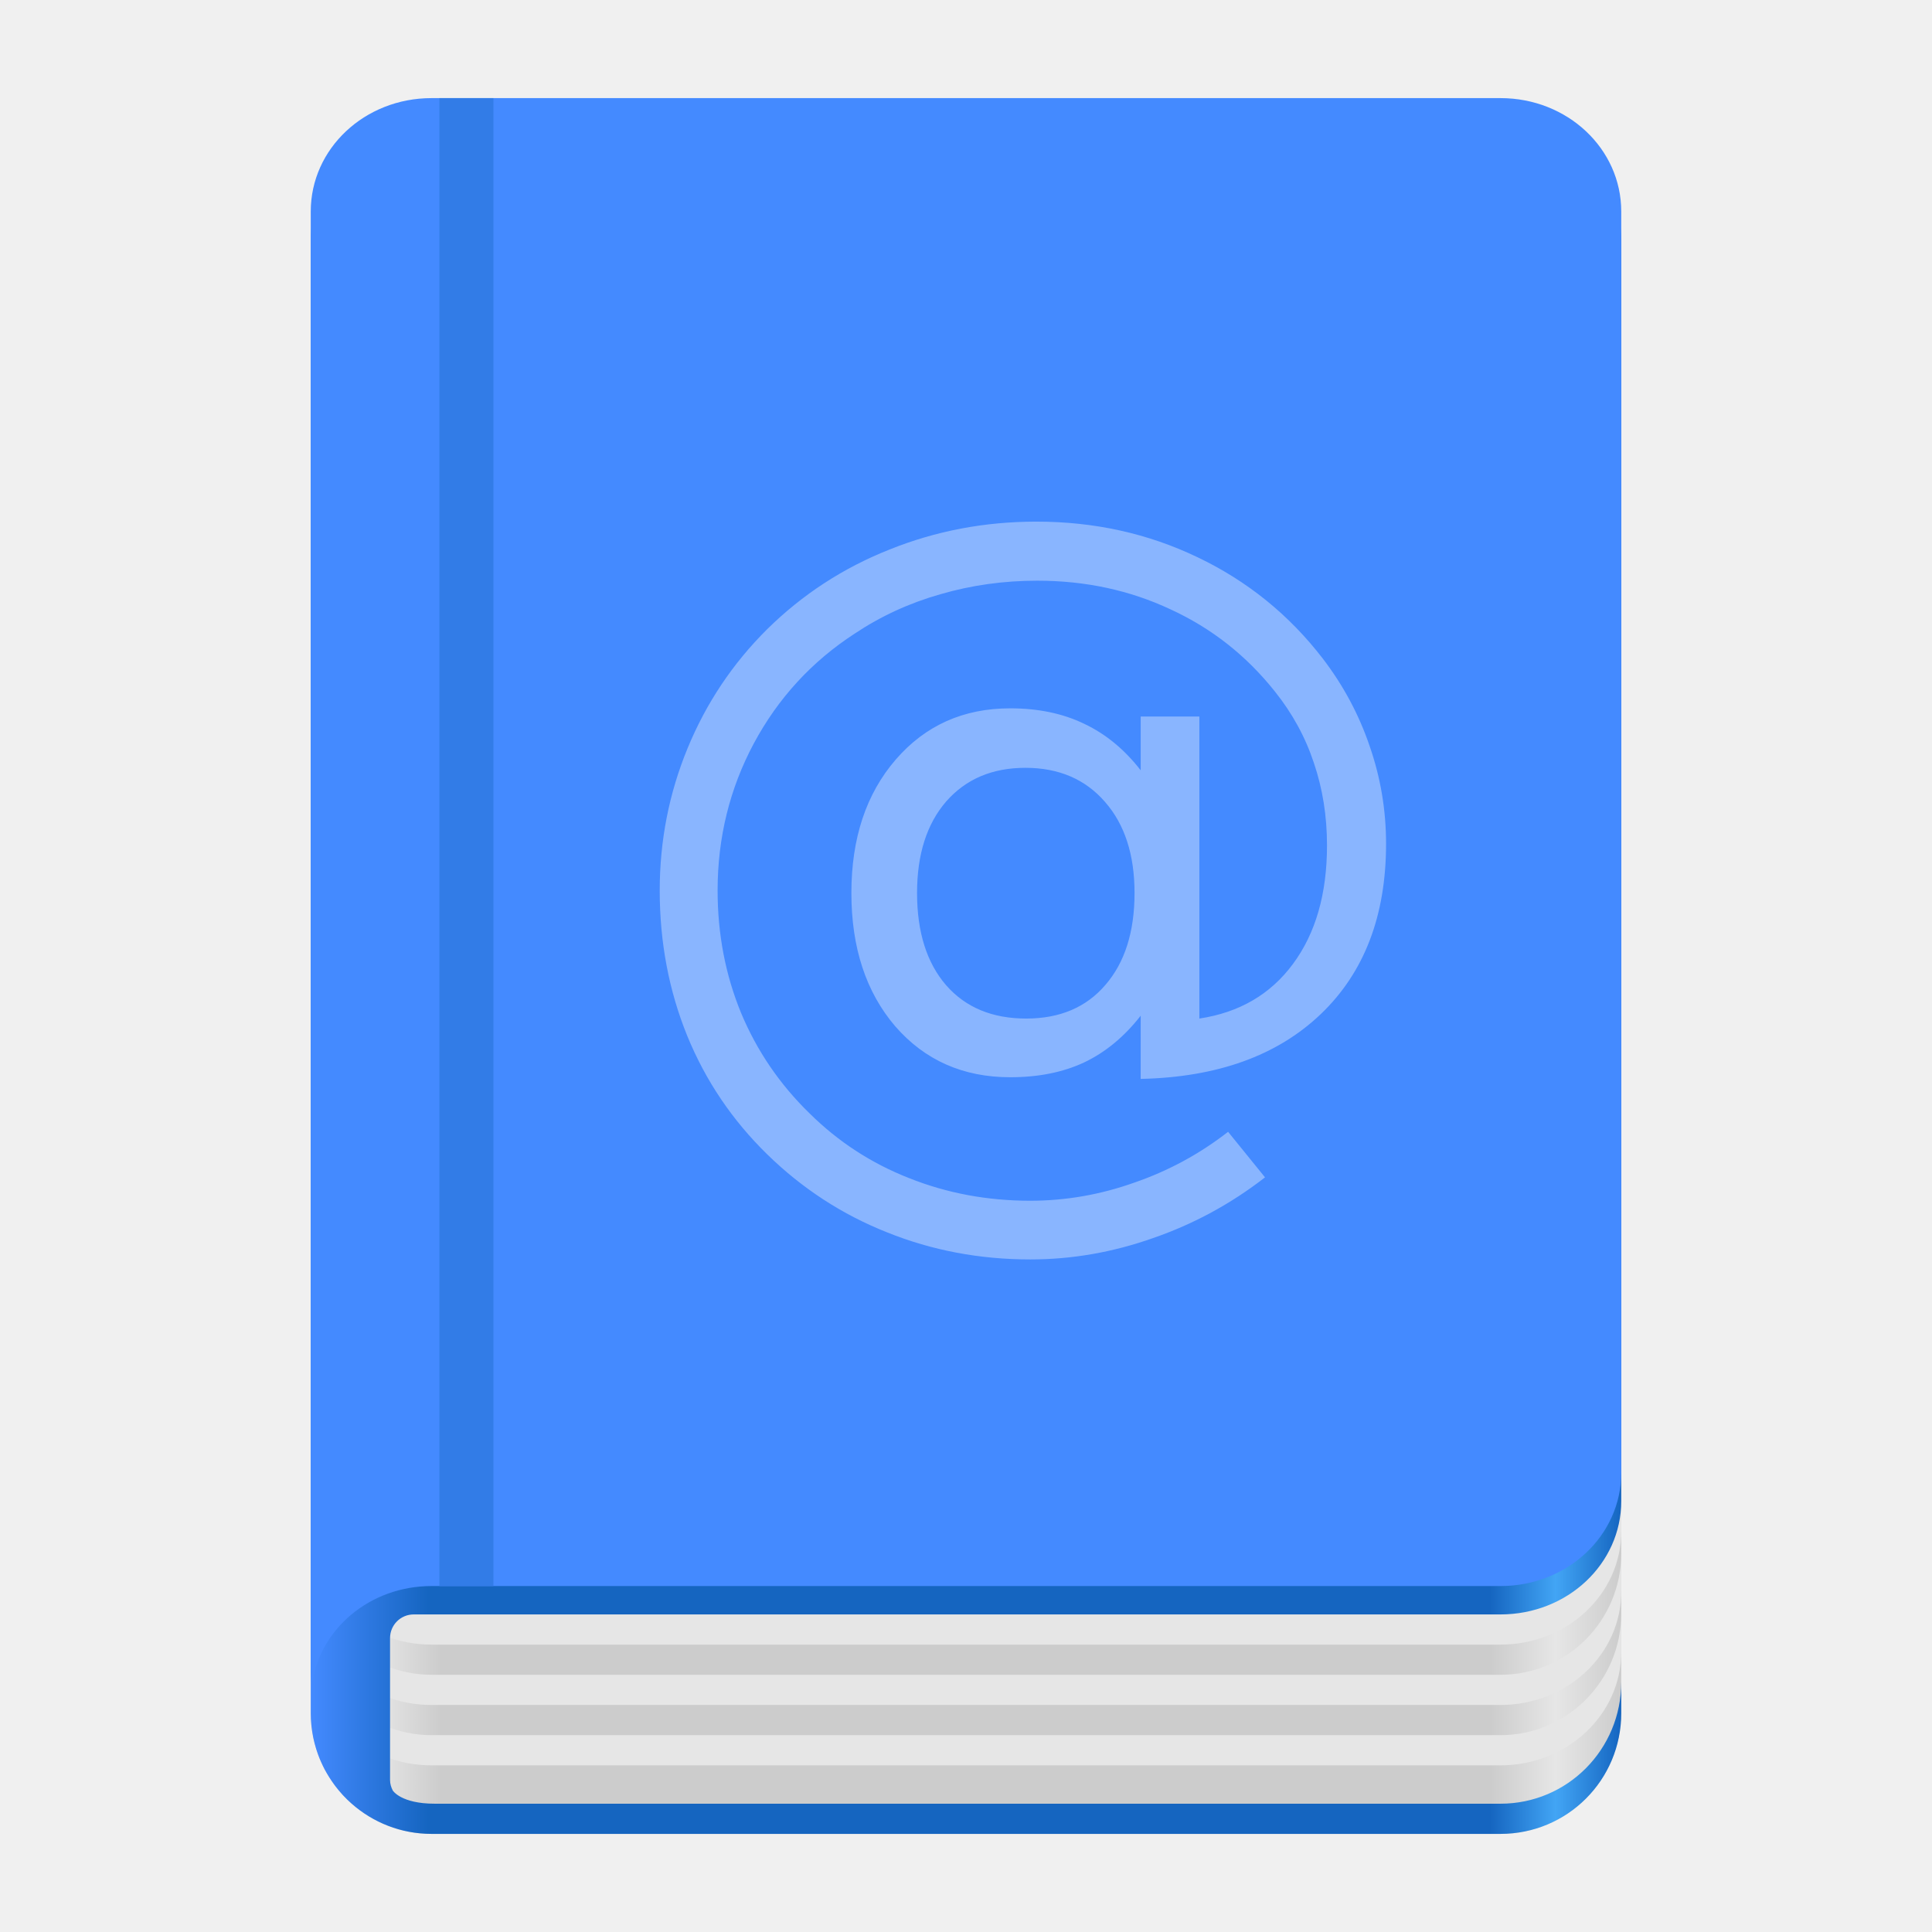
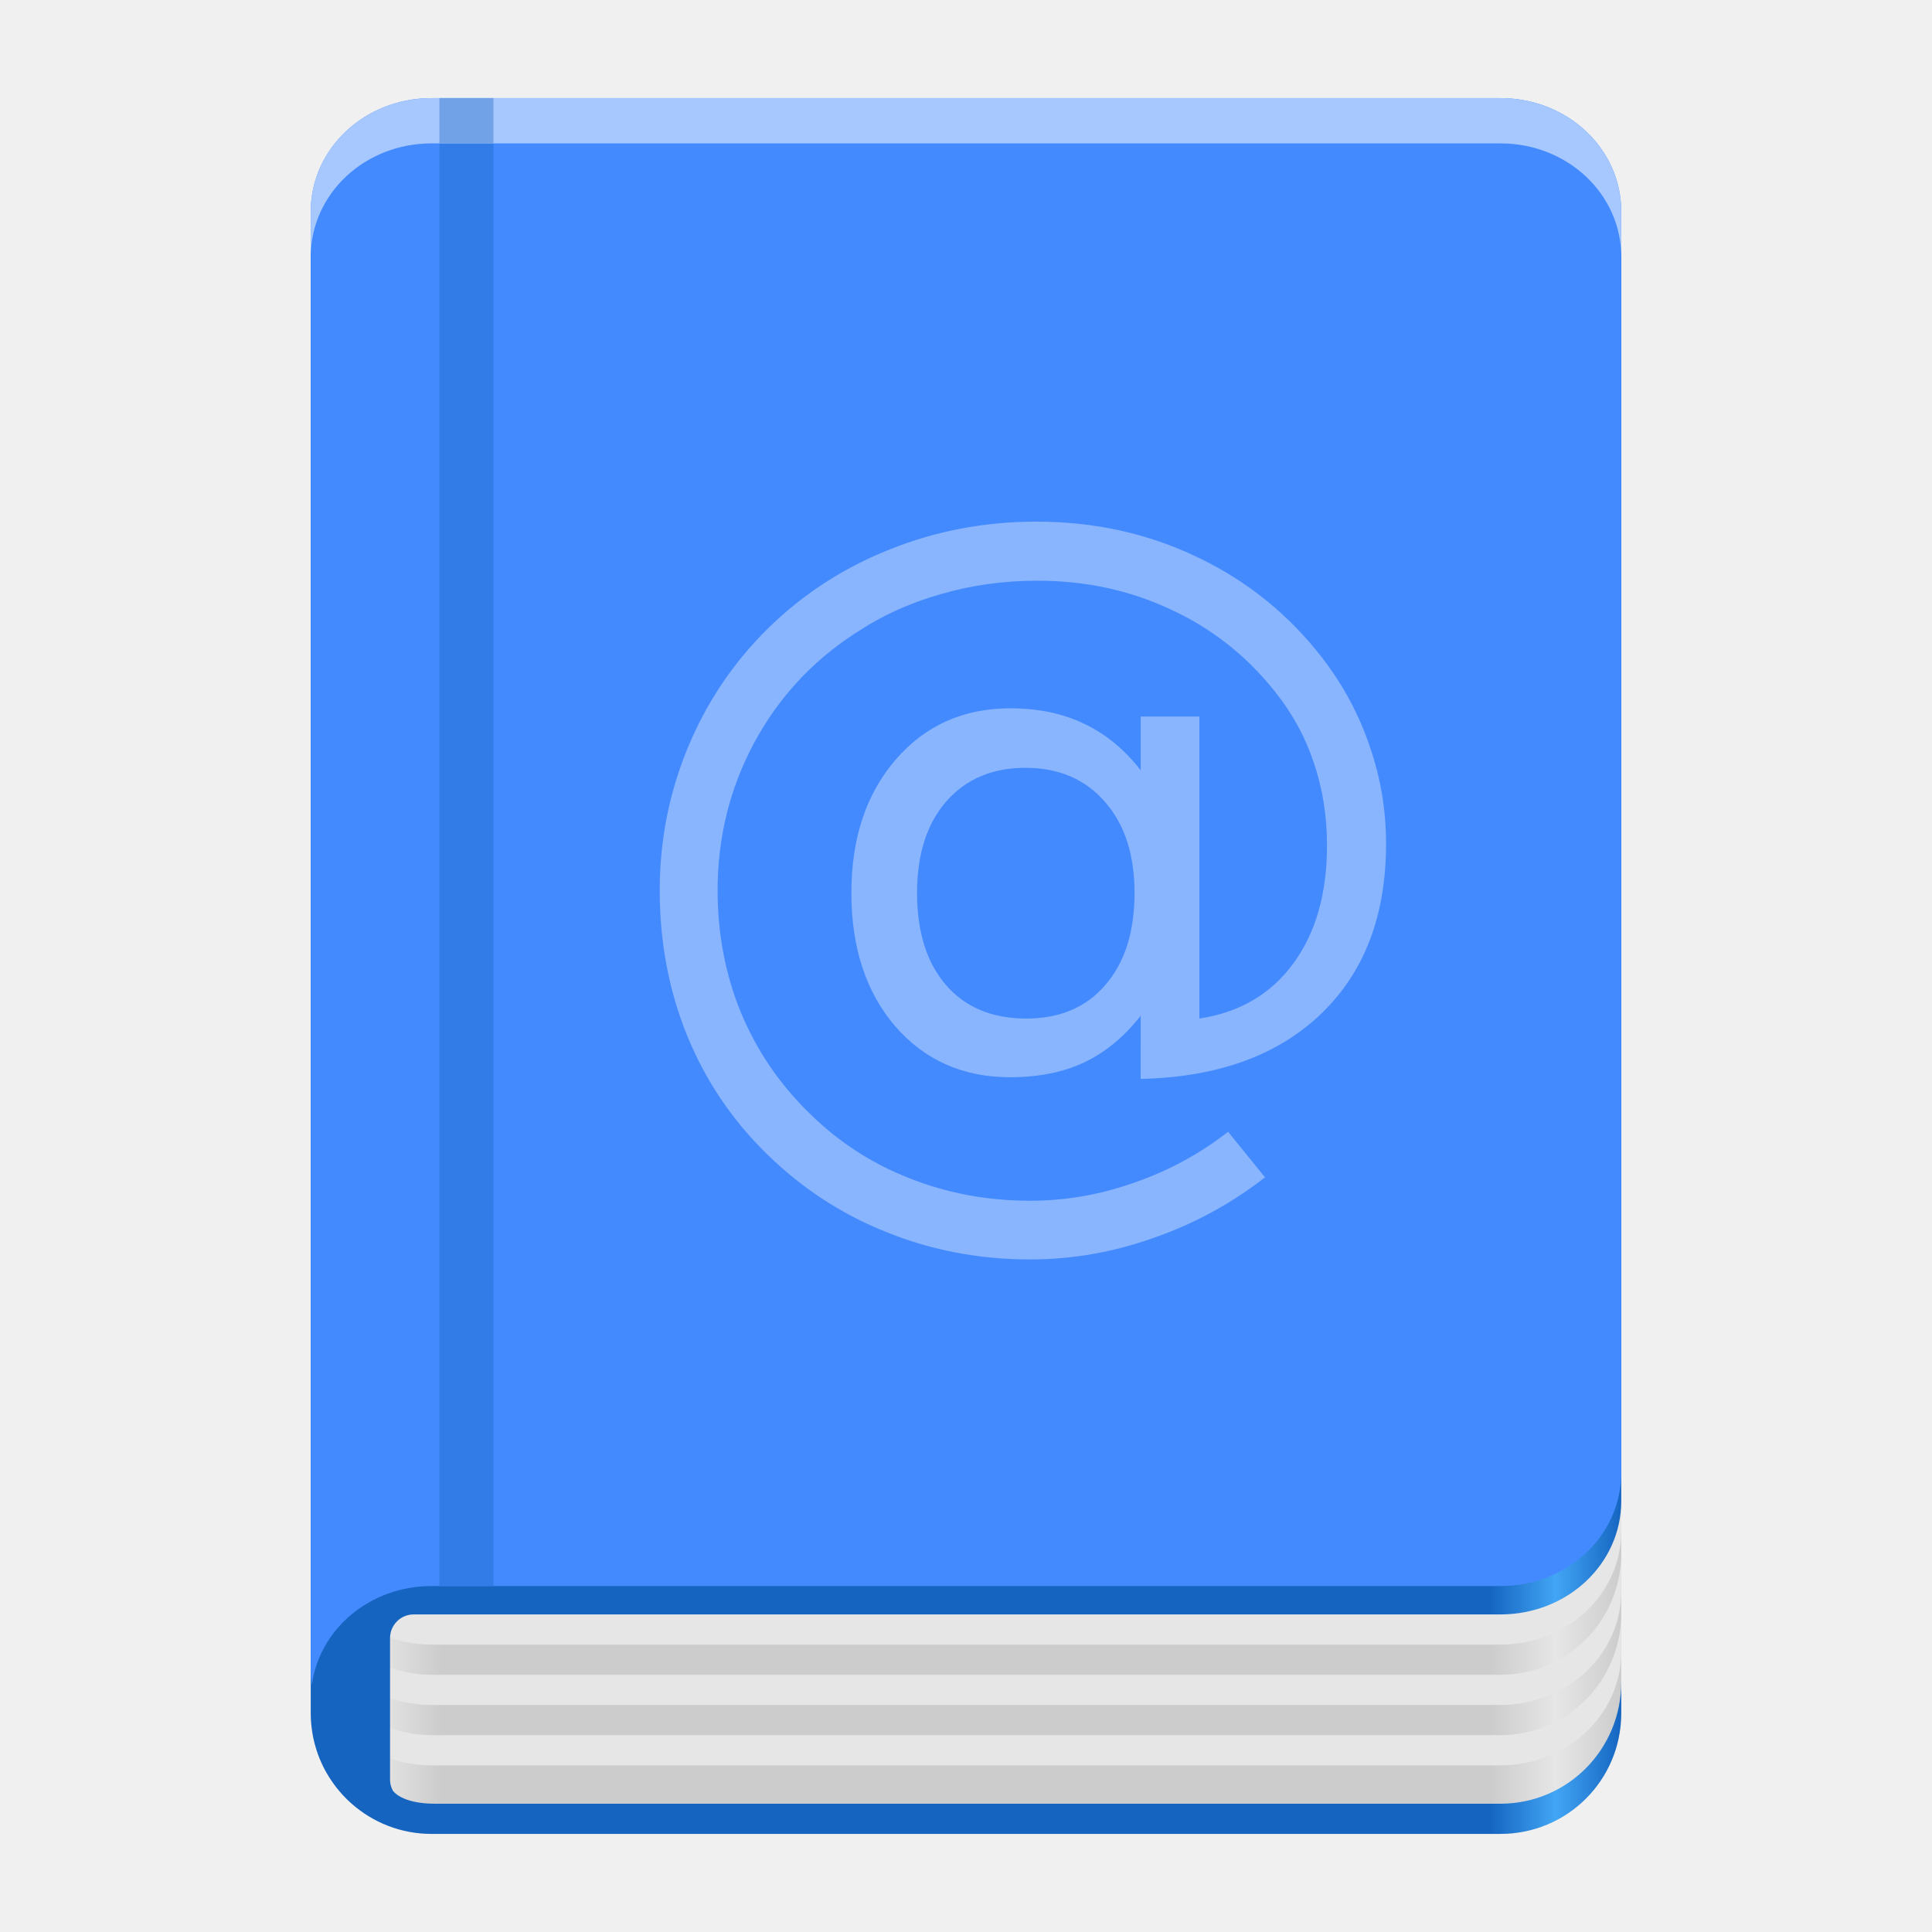
<svg xmlns="http://www.w3.org/2000/svg" xmlns:xlink="http://www.w3.org/1999/xlink" width="128" height="128" viewBox="0 0 128 128" version="1.1" id="svg5">
  <defs id="defs2">
    <linearGradient id="linearGradient1009">
      <stop style="stop-color:#cccccc;stop-opacity:1" offset="0" id="stop997" />
      <stop style="stop-color:#e6e6e6;stop-opacity:1" offset="0.05" id="stop999" />
      <stop style="stop-color:#cccccc;stop-opacity:1" offset="0.1" id="stop1001" />
      <stop style="stop-color:#cccccc;stop-opacity:1" offset="0.9" id="stop1003" />
      <stop style="stop-color:#e6e6e6;stop-opacity:1" offset="0.95" id="stop1005" />
      <stop style="stop-color:#cccccc;stop-opacity:1" offset="1" id="stop1007" />
    </linearGradient>
    <linearGradient y2="236" x2="96" y1="236" x1="32" gradientTransform="translate(604.8168,170.5864)" gradientUnits="userSpaceOnUse" id="linearGradient1099" xlink:href="#linearGradient1036" />
    <linearGradient id="linearGradient1036">
      <stop id="stop1032" offset="0" style="stop-color:#d5d3cf;stop-opacity:1;" />
      <stop id="stop1034" offset="1" style="stop-color:#f6f5f4;stop-opacity:1" />
    </linearGradient>
    <radialGradient r="32" fy="-76" fx="-244" cy="-76" cx="-244" gradientTransform="matrix(0.8833333,0,0,0.8833333,-460.3502,463.1197)" gradientUnits="userSpaceOnUse" id="radialGradient1103" xlink:href="#linearGradient1069" />
    <linearGradient id="linearGradient1069">
      <stop id="stop1065" offset="0" style="stop-color:#d5d3cf;stop-opacity:1" />
      <stop id="stop1067-1" offset="1" style="stop-color:#949390;stop-opacity:1" />
    </linearGradient>
    <linearGradient gradientUnits="userSpaceOnUse" y2="232" x2="64" y1="262.5" x1="64" id="linearGradient1027" xlink:href="#linearGradient1025" gradientTransform="translate(-470.5864,432.8168)" />
    <linearGradient id="linearGradient1025">
      <stop id="stop1021" offset="0" style="stop-color:#9a9996;stop-opacity:1" />
      <stop id="stop1023" offset="1" style="stop-color:#77767b;stop-opacity:1" />
    </linearGradient>
    <clipPath clipPathUnits="userSpaceOnUse" id="clipPath1609-7">
      <path id="path1611-5" d="m 252,116 28,-28 v -8 h -36 v 36 z" style="fill:#e74747;stroke:none;stroke-width:0.25px;stroke-linecap:butt;stroke-linejoin:miter;stroke-opacity:1" />
    </clipPath>
    <linearGradient id="linearGradient8241">
      <stop style="stop-color:#1565c0;stop-opacity:1" offset="0" id="stop8237" />
-       <stop style="stop-color:#448aff;stop-opacity:1" offset="0" id="stop3157" />
+       <stop style="stop-color:#1565c0;stop-opacity:1" offset="0.037" id="stop3157" />
      <stop style="stop-color:#1565c0;stop-opacity:1" offset="0.09" id="stop21746" />
      <stop style="stop-color:#1565c0;stop-opacity:1" offset="0.9" id="stop21940" />
      <stop style="stop-color:#42a5f5;stop-opacity:1" offset="0.95" id="stop9351" />
      <stop style="stop-color:#1565c0;stop-opacity:1" offset="1" id="stop8239" />
    </linearGradient>
    <radialGradient r="32" fy="-76" fx="-244" cy="-76" cx="-244" gradientTransform="matrix(0.8833333,0,0,0.8833333,-460.3502,463.1197)" gradientUnits="userSpaceOnUse" id="radialGradient1103-5" xlink:href="#linearGradient1069" />
    <clipPath clipPathUnits="userSpaceOnUse" id="clipPath1609-7-7">
      <path id="path1611-5-0" d="m 252,116 28,-28 v -8 h -36 v 36 z" style="fill:#e74747;stroke:none;stroke-width:0.25px;stroke-linecap:butt;stroke-linejoin:miter;stroke-opacity:1" />
    </clipPath>
    <clipPath clipPathUnits="userSpaceOnUse" id="clipPath744">
      <rect style="fill:#1e88e5;fill-opacity:1;stroke-width:0.265" id="rect746" width="541.867" height="541.867" x="0" y="1.5987212e-14" rx="79.375" ry="79.375" />
    </clipPath>
    <clipPath clipPathUnits="userSpaceOnUse" id="clipPath62">
      <rect style="fill:#1e88e5;fill-opacity:1;stroke-width:0.265" id="rect64" width="541.867" height="541.867" x="2.2507105e-05" y="-0.422" rx="79.375" ry="79.375" />
    </clipPath>
    <linearGradient xlink:href="#linearGradient8241" id="linearGradient8243" x1="11.5" y1="120.5" x2="116.5" y2="120.5" gradientUnits="userSpaceOnUse" gradientTransform="matrix(0.8268888,0,0,1,11.07911,1)" />
    <radialGradient r="32" fy="-76" fx="-244" cy="-76" cx="-244" gradientTransform="matrix(0.8833333,0,0,0.8833333,-460.3502,463.1197)" gradientUnits="userSpaceOnUse" id="radialGradient1103-6" xlink:href="#linearGradient1069" />
    <clipPath clipPathUnits="userSpaceOnUse" id="clipPath1609-7-2">
      <path id="path1611-5-3" d="m 252,116 28,-28 v -8 h -36 v 36 z" style="fill:#e74747;stroke:none;stroke-width:0.25px;stroke-linecap:butt;stroke-linejoin:miter;stroke-opacity:1" />
    </clipPath>
    <clipPath clipPathUnits="userSpaceOnUse" id="clipPath966">
      <rect style="fill:#999999;fill-opacity:1;stroke-width:0.265" id="rect968" width="541.867" height="541.867" x="0" y="-2.8421709e-14" rx="79.375" ry="79.375" />
    </clipPath>
    <clipPath clipPathUnits="userSpaceOnUse" id="clipPath402">
      <rect style="fill:#999999;fill-opacity:1;stroke-width:0.265" id="rect404" width="541.867" height="541.867" x="1.5908203e-05" y="1.5908203e-05" rx="79.375" ry="79.375" />
    </clipPath>
    <clipPath clipPathUnits="userSpaceOnUse" id="clipPath2739">
      <rect style="fill:#999999;fill-opacity:1;stroke-width:0.265" id="rect2741" width="541.867" height="541.867" x="-7.8515623e-06" y="1.863" rx="79.375" ry="79.375" />
    </clipPath>
    <linearGradient xlink:href="#linearGradient1009" id="linearGradient883" gradientUnits="userSpaceOnUse" gradientTransform="matrix(0.8268888,0,0,1.007132,11.07911,0.140626)" x1="11.5" y1="120.5" x2="116.5" y2="120.5" />
    <linearGradient xlink:href="#linearGradient1009" id="linearGradient1723" gradientUnits="userSpaceOnUse" gradientTransform="matrix(0.8268888,0,0,1.007132,11.07911,-10.40088)" x1="11.5" y1="120.5" x2="116.5" y2="120.5" />
    <linearGradient xlink:href="#linearGradient1009" id="linearGradient1727" gradientUnits="userSpaceOnUse" gradientTransform="matrix(0.8268888,0,0,1.007132,11.07911,-6.400878)" x1="11.5" y1="120.5" x2="116.5" y2="120.5" />
    <clipPath clipPathUnits="userSpaceOnUse" id="clipPath5331">
      <g aria-label="@" id="g5335" style="font-size:55.681px;line-height:1.25;display:block;fill:#75a8ff;fill-opacity:1;stroke-width:1.392" transform="translate(0,2)">
        <path d="m 56.985,60.163 q 0,3.888 1.93,6.117 1.93,2.202 5.302,2.202 3.344,0 5.247,-2.229 1.93,-2.229 1.93,-6.09 0,-3.806 -1.958,-6.036 -1.958,-2.257 -5.274,-2.257 -3.29,0 -5.247,2.229 -1.93,2.229 -1.93,6.063 z m 14.817,8.129 q -1.631,2.093 -3.752,3.099 -2.093,0.979 -4.894,0.979 -4.676,0 -7.613,-3.371 -2.909,-3.398 -2.909,-8.836 0,-5.438 2.936,-8.836 2.936,-3.398 7.585,-3.398 2.8,0 4.921,1.033 2.121,1.006 3.725,3.072 v -3.562 h 3.888 v 20.01 q 3.969,-0.598 6.199,-3.616 2.257,-3.045 2.257,-7.857 0,-2.909 -0.87,-5.465 -0.843,-2.556 -2.583,-4.731 -2.828,-3.562 -6.906,-5.438 -4.051,-1.903 -8.836,-1.903 -3.344,0 -6.416,0.897 -3.072,0.87 -5.682,2.61 -4.268,2.773 -6.688,7.286 -2.393,4.486 -2.393,9.733 0,4.323 1.55,8.102 1.577,3.779 4.54,6.661 2.855,2.828 6.607,4.296 3.752,1.495 8.02,1.495 3.507,0 6.878,-1.196 3.398,-1.169 6.226,-3.371 l 2.447,3.018 q -3.398,2.637 -7.422,4.024 -3.997,1.414 -8.129,1.414 -5.03,0 -9.489,-1.794 -4.459,-1.767 -7.939,-5.166 -3.48,-3.398 -5.302,-7.857 -1.822,-4.486 -1.822,-9.624 0,-4.948 1.849,-9.434 1.849,-4.486 5.274,-7.884 3.507,-3.453 8.102,-5.274 4.595,-1.849 9.733,-1.849 5.764,0 10.685,2.365 4.948,2.365 8.292,6.715 2.039,2.664 3.099,5.791 1.088,3.127 1.088,6.471 0,7.15 -4.323,11.283 -4.323,4.133 -11.935,4.296 z" id="path5333" style="fill:#75a8ff;fill-opacity:1" />
      </g>
    </clipPath>
    <mask maskUnits="userSpaceOnUse" id="mask2399">
      <g aria-label="@" id="g2403" style="font-size:55.681px;line-height:1.25;fill:#75a8ff;fill-opacity:1;stroke-width:1.392" transform="translate(0,2)">
        <path d="m 56.985,60.163 q 0,3.888 1.93,6.117 1.93,2.202 5.302,2.202 3.344,0 5.247,-2.229 1.93,-2.229 1.93,-6.09 0,-3.806 -1.958,-6.036 -1.958,-2.257 -5.274,-2.257 -3.29,0 -5.247,2.229 -1.93,2.229 -1.93,6.063 z m 14.817,8.129 q -1.631,2.093 -3.752,3.099 -2.093,0.979 -4.894,0.979 -4.676,0 -7.613,-3.371 -2.909,-3.398 -2.909,-8.836 0,-5.438 2.936,-8.836 2.936,-3.398 7.585,-3.398 2.8,0 4.921,1.033 2.121,1.006 3.725,3.072 v -3.562 h 3.888 v 20.01 q 3.969,-0.598 6.199,-3.616 2.257,-3.045 2.257,-7.857 0,-2.909 -0.87,-5.465 -0.843,-2.556 -2.583,-4.731 -2.828,-3.562 -6.906,-5.438 -4.051,-1.903 -8.836,-1.903 -3.344,0 -6.416,0.897 -3.072,0.87 -5.682,2.61 -4.268,2.773 -6.688,7.286 -2.393,4.486 -2.393,9.733 0,4.323 1.55,8.102 1.577,3.779 4.54,6.661 2.855,2.828 6.607,4.296 3.752,1.495 8.02,1.495 3.507,0 6.878,-1.196 3.398,-1.169 6.226,-3.371 l 2.447,3.018 q -3.398,2.637 -7.422,4.024 -3.997,1.414 -8.129,1.414 -5.03,0 -9.489,-1.794 -4.459,-1.767 -7.939,-5.166 -3.48,-3.398 -5.302,-7.857 -1.822,-4.486 -1.822,-9.624 0,-4.948 1.849,-9.434 1.849,-4.486 5.274,-7.884 3.507,-3.453 8.102,-5.274 4.595,-1.849 9.733,-1.849 5.764,0 10.685,2.365 4.948,2.365 8.292,6.715 2.039,2.664 3.099,5.791 1.088,3.127 1.088,6.471 0,7.15 -4.323,11.283 -4.323,4.133 -11.935,4.296 z" id="path2401" style="fill:#75a8ff;fill-opacity:1" />
      </g>
      <path id="mask-powermask-path-effect2405_box" style="fill:#ffffff;fill-opacity:1" d="M 38.939,34.558 H 89.061 V 85.442 H 38.939 Z" />
    </mask>
    <filter id="mask-powermask-path-effect2405_inverse" style="color-interpolation-filters:sRGB" height="100" width="100" x="-50" y="-50">
      <feColorMatrix id="mask-powermask-path-effect2405_primitive1" values="1" type="saturate" result="fbSourceGraphic" />
      <feColorMatrix id="mask-powermask-path-effect2405_primitive2" values="-1 0 0 0 1 0 -1 0 0 1 0 0 -1 0 1 0 0 0 1 0 " in="fbSourceGraphic" />
    </filter>
  </defs>
  <g id="layer2">
    <rect style="fill:url(#linearGradient883);fill-opacity:1;stroke-width:0.913" id="rect881" width="86.823" height="105.749" x="20.588" y="15.751" rx="8" ry="8.057" />
    <rect style="fill:#e6e6e6;fill-opacity:1;stroke-width:0.881" id="rect1729" width="86.823" height="98.581" x="20.588" y="18.378" rx="8" ry="7.511" />
    <rect style="fill:#cccccc;fill-opacity:1;stroke-width:0.881" id="rect1715" width="86.823" height="98.581" x="20.588" y="14.378" rx="8" ry="7.511" />
    <rect style="fill:url(#linearGradient1727);fill-opacity:1;stroke-width:0.913" id="rect1725" width="86.823" height="105.749" x="20.588" y="9.21" rx="8" ry="8.057" />
    <rect style="fill:#e6e6e6;fill-opacity:1;stroke-width:0.881" id="rect1717" width="86.823" height="98.581" x="20.588" y="14.378" rx="8" ry="7.511" />
    <path id="rect1721" style="fill:url(#linearGradient1723);fill-opacity:1;stroke-width:0.913" d="m 20.588,95.57 v 7.332 c 0,4.464 3.568,8.057 8,8.057 h 70.824 c 4.432,0 8,-3.593 8,-8.057 v -7.332 c 0,4.161 -3.568,7.51 -8,7.51 H 28.588 c -4.432,0 -8,-3.349 -8,-7.51 z" />
    <path id="rect745" style="fill:#e6e6e6;fill-opacity:1;stroke-width:0.881" d="m 20.588,95.57 v 5.877 c 0,4.161 3.568,7.512 8,7.512 h 70.824 c 4.432,0 8,-3.351 8,-7.512 v -5.877 c 0,4.161 -3.568,7.51 -8,7.51 H 28.588 c -4.432,0 -8,-3.349 -8,-7.51 z" />
    <path id="rect440" style="fill:url(#linearGradient8243);fill-opacity:1;stroke-width:0.909" d="m 28.588,8.377 c -4.432,0 -8,3.351 -8,7.512 V 99.447 111.443 113.5 c 0,0.255 0.014,0.507 0.037,0.756 0.003,0.033 0.006,0.065 0.01,0.098 0.025,0.235 0.059,0.465 0.104,0.693 0.007,0.038 0.015,0.077 0.023,0.115 0.045,0.214 0.1,0.424 0.162,0.631 0.017,0.058 0.034,0.116 0.053,0.174 0.061,0.188 0.127,0.372 0.201,0.553 0.032,0.078 0.066,0.154 0.1,0.23 0.072,0.161 0.147,0.321 0.229,0.477 0.05,0.094 0.103,0.185 0.156,0.277 0.051,0.088 0.106,0.175 0.16,0.262 0.091,0.145 0.187,0.285 0.287,0.424 0.04,0.055 0.08,0.11 0.121,0.164 0.141,0.185 0.291,0.363 0.447,0.535 0.014,0.015 0.027,0.032 0.041,0.047 0.183,0.198 0.378,0.386 0.58,0.564 1.409,1.242 3.255,2 5.289,2 h 70.824 c 4.432,0 8,-3.568 8,-8 v -2.057 c 0,4.464 -3.568,8.057 -8,8.057 H 28.807 c -2.256,0 -2.785,-0.875 -2.785,-0.875 -0.106,-0.211 -0.18,-0.44 -0.18,-0.693 v -9.404 c 0,-0.868 0.7,-1.568 1.568,-1.568 h 1.178 70.824 c 4.432,0 8,-3.351 8,-7.512 V 15.889 c 0,-4.161 -3.568,-7.512 -8,-7.512 z" />
    <path id="rect387" style="fill:#448aff;fill-opacity:1;stroke-width:0.881" d="M 28.588 6.5 C 24.156 6.5 20.588 9.851 20.588 14.012 L 20.588 27.137 L 20.588 97.57 L 20.588 110.695 C 20.588 111.018 20.617 111.333 20.658 111.645 C 21.153 107.935 24.499 105.08 28.588 105.08 L 30.701 105.08 L 99.412 105.08 C 103.844 105.08 107.412 101.731 107.412 97.57 L 107.412 14.012 C 107.412 9.851 103.844 6.5 99.412 6.5 L 28.588 6.5 z " />
    <g aria-label="@" id="text6566" style="font-size:55.681px;line-height:1.25;fill:#89b5ff;fill-opacity:1;stroke-width:1.392" transform="translate(3.772318,-1)">
      <path d="m 56.985,60.163 q 0,3.888 1.93,6.117 1.93,2.202 5.302,2.202 3.344,0 5.247,-2.229 1.93,-2.229 1.93,-6.09 0,-3.806 -1.958,-6.036 -1.958,-2.257 -5.274,-2.257 -3.29,0 -5.247,2.229 -1.93,2.229 -1.93,6.063 z m 14.817,8.129 q -1.631,2.093 -3.752,3.099 -2.093,0.979 -4.894,0.979 -4.676,0 -7.613,-3.371 -2.909,-3.398 -2.909,-8.836 0,-5.438 2.936,-8.836 2.936,-3.398 7.585,-3.398 2.8,0 4.921,1.033 2.121,1.006 3.725,3.072 v -3.562 h 3.888 v 20.01 q 3.969,-0.598 6.199,-3.616 2.257,-3.045 2.257,-7.857 0,-2.909 -0.87,-5.465 -0.843,-2.556 -2.583,-4.731 -2.828,-3.562 -6.906,-5.438 -4.051,-1.903 -8.836,-1.903 -3.344,0 -6.416,0.897 -3.072,0.87 -5.682,2.61 -4.268,2.773 -6.688,7.286 -2.393,4.486 -2.393,9.733 0,4.323 1.55,8.102 1.577,3.779 4.54,6.661 2.855,2.828 6.607,4.296 3.752,1.495 8.02,1.495 3.507,0 6.878,-1.196 3.398,-1.169 6.226,-3.371 l 2.447,3.018 q -3.398,2.637 -7.422,4.024 -3.997,1.414 -8.129,1.414 -5.03,0 -9.489,-1.794 -4.459,-1.767 -7.939,-5.166 -3.48,-3.398 -5.302,-7.857 -1.822,-4.486 -1.822,-9.624 0,-4.948 1.849,-9.434 1.849,-4.486 5.274,-7.884 3.507,-3.453 8.102,-5.274 4.595,-1.849 9.733,-1.849 5.764,0 10.685,2.365 4.948,2.365 8.292,6.715 2.039,2.664 3.099,5.791 1.088,3.127 1.088,6.471 0,7.15 -4.323,11.283 -4.323,4.133 -11.935,4.296 z" id="path5321" style="fill:#89b5ff;fill-opacity:1" />
    </g>
    <rect style="fill:#327ce7;fill-opacity:1;stroke-width:10.586;stroke-linecap:square;stroke-linejoin:round;paint-order:markers stroke fill" id="rect4246" width="3.58" height="98.581" x="29.112" y="6.5" rx="0" ry="0" />
+     <path id="path361" style="fill:#a7c8ff;fill-opacity:1;stroke-width:0.881" d="M 28.588 6.5 C 24.156 6.5 20.588 9.851 20.588 14.012 L 20.588 15.012 L 20.588 16.012 L 20.588 17.012 C 20.588 12.851 24.156 9.5 28.588 9.5 L 99.412 9.5 C 103.844 9.5 107.412 12.851 107.412 17.012 L 107.412 16.012 L 107.412 15.012 L 107.412 14.012 C 107.412 9.851 103.844 6.5 99.412 6.5 L 28.588 6.5 z " />
+     <path id="rect1127" style="fill:#71a1e7;fill-opacity:1;stroke-width:10.586;stroke-linecap:square;stroke-linejoin:round;paint-order:markers stroke fill" d="M 29.111 6.5 L 29.111 7.5 L 29.111 8.5 L 29.111 9.5 L 32.691 9.5 L 32.691 8.5 L 32.691 7.5 L 32.691 6.5 L 29.111 6.5 z " />
  </g>
</svg>
